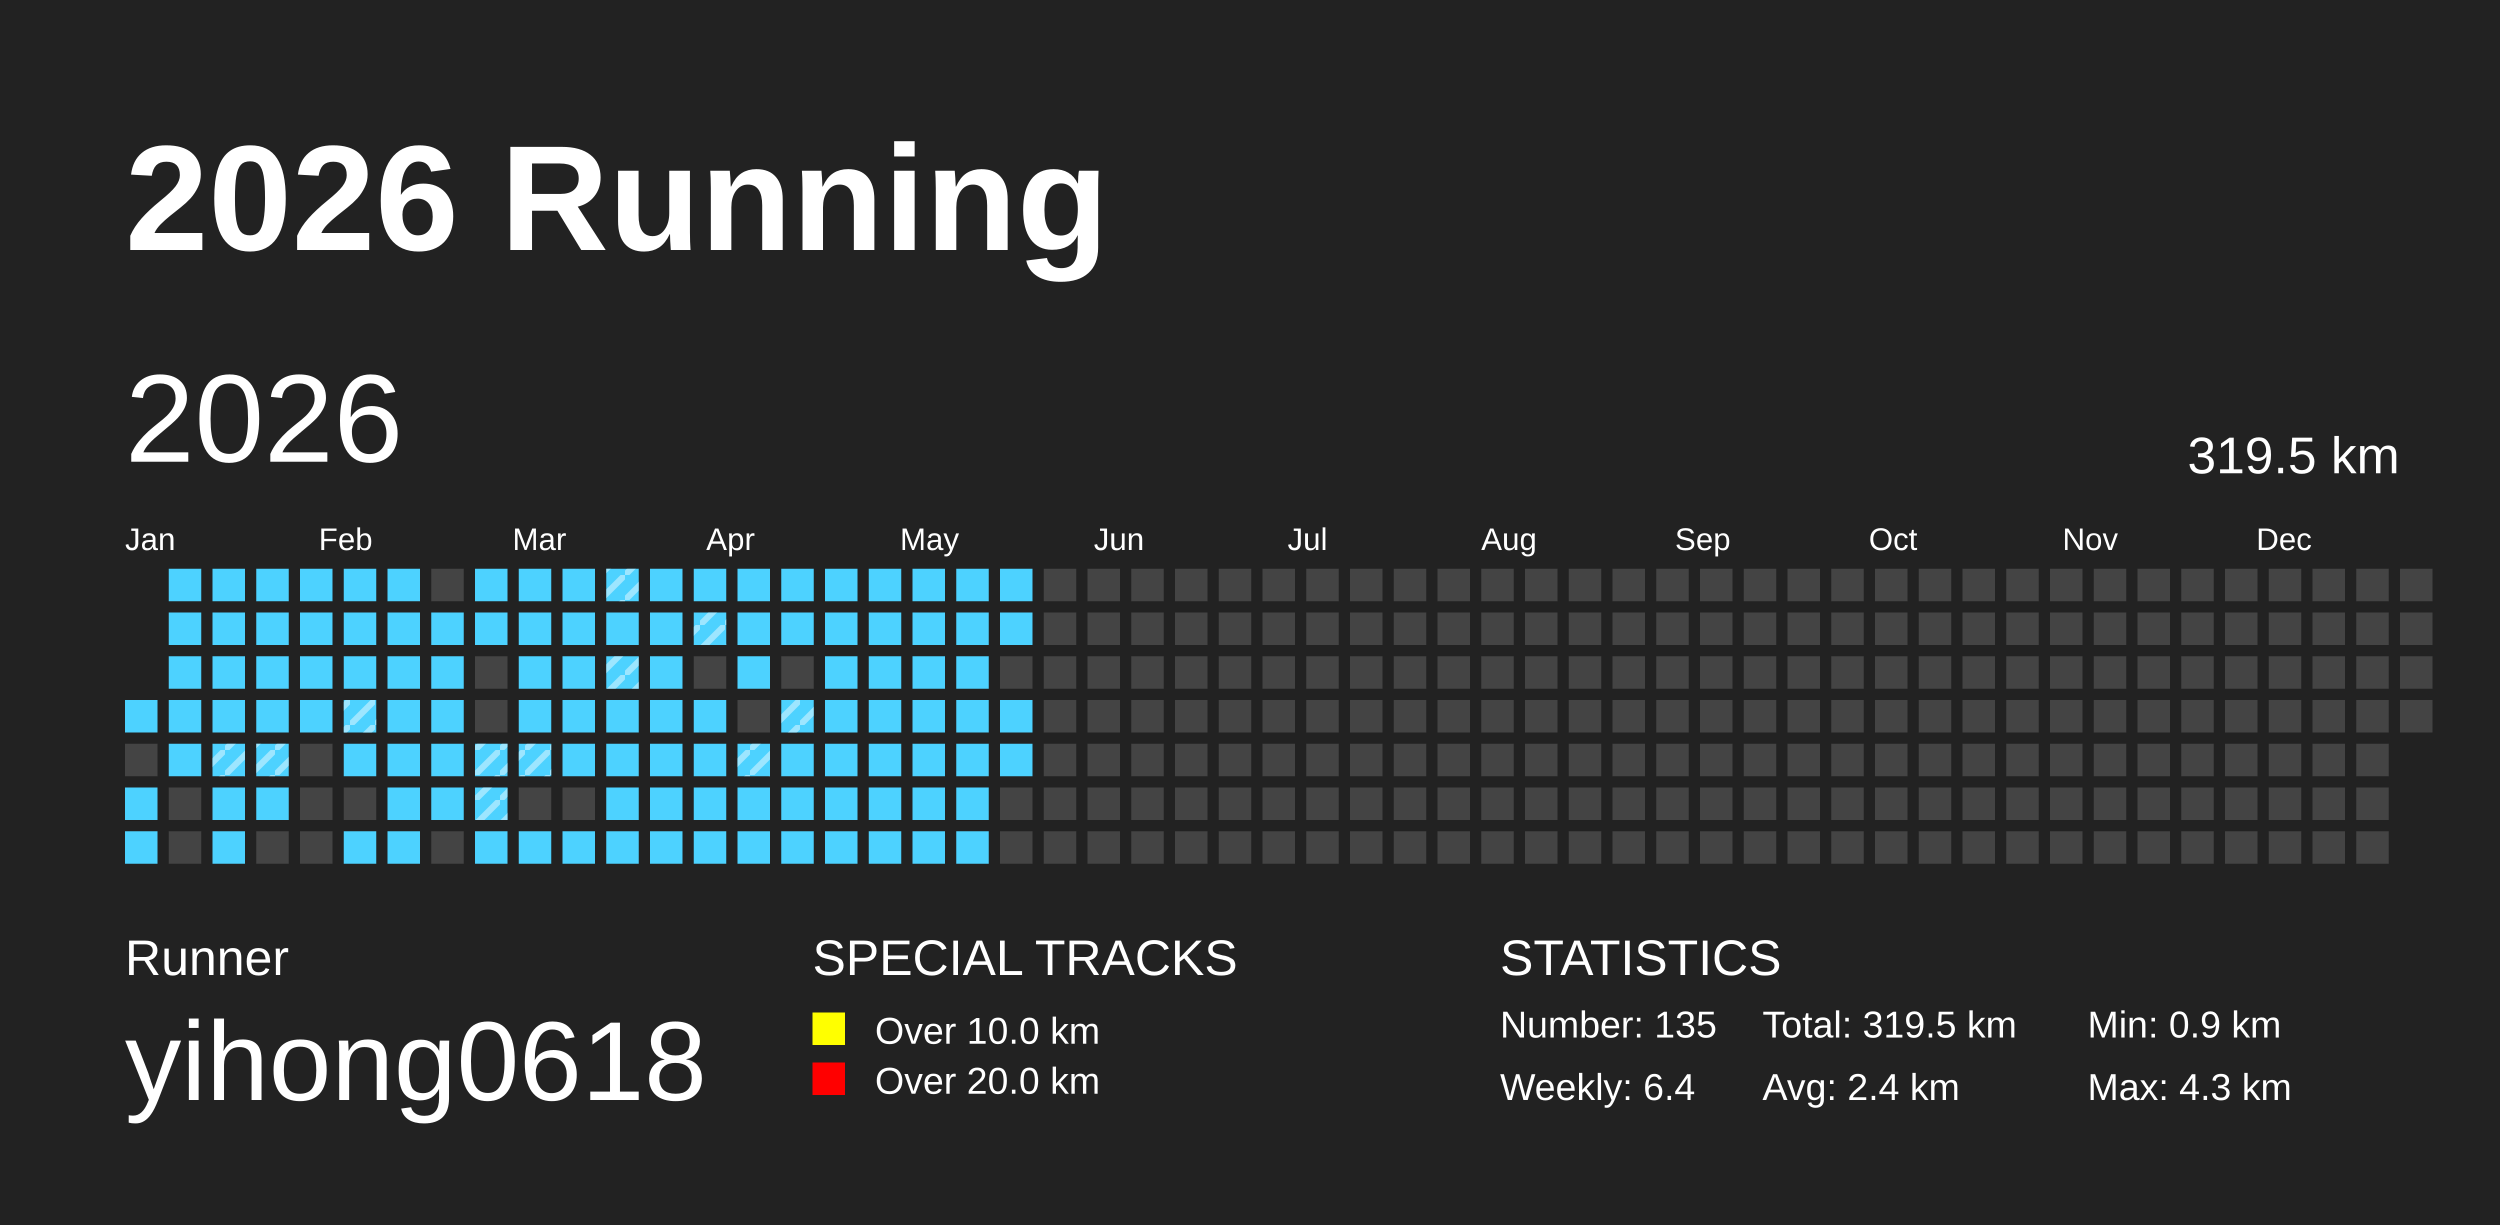
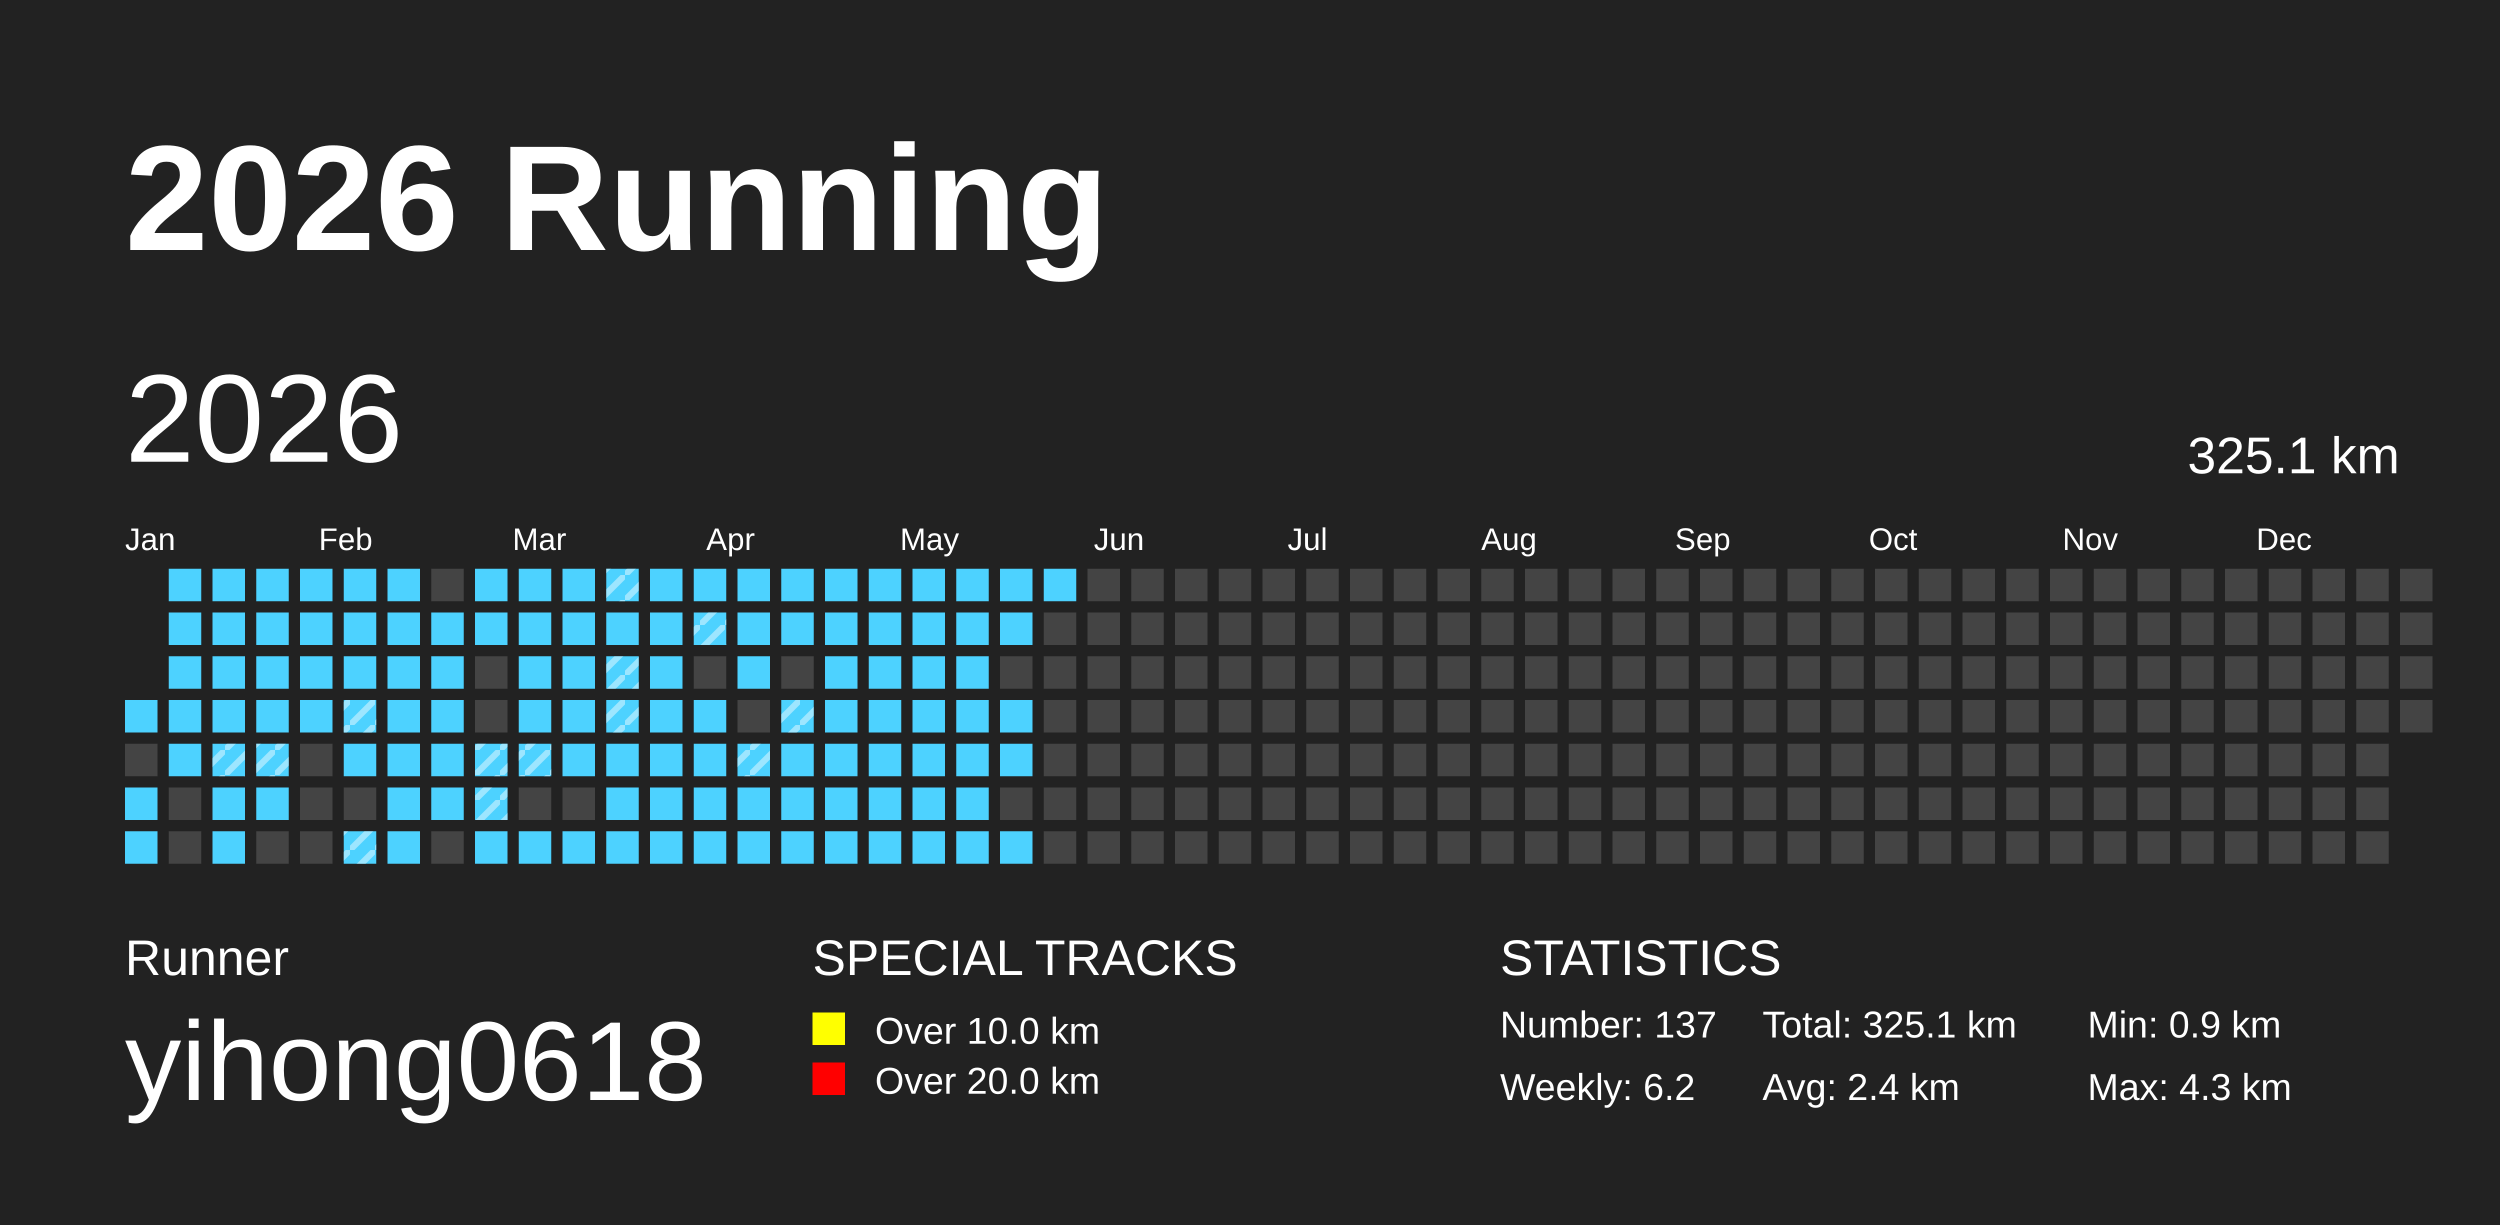
<svg xmlns="http://www.w3.org/2000/svg" baseProfile="full" height="98mm" version="1.1" viewBox="0,0,200,98" width="200mm">
  <defs>
    <pattern height="2" id="indoor-stripe" patternUnits="userSpaceOnUse" width="2">
      <line stroke="white" stroke-opacity="0.45" stroke-width="0.5" x1="0" x2="2" y1="2" y2="0" />
    </pattern>
  </defs>
  <rect fill="#222222" height="98" width="200" x="0" y="0" />
  <text fill="#FFFFFF" style="font-size:12px; font-family:Arial; font-weight:bold;" x="10" y="20">2026 Running</text>
  <text fill="#FFFFFF" style="font-size:4px; font-family:Arial" x="10" y="78">Runner</text>
  <text fill="#FFFFFF" style="font-size:9px; font-family:Arial" x="10" y="88">yihong0618</text>
  <text fill="#FFFFFF" style="font-size:4px; font-family:Arial" x="65" y="78">SPECIAL TRACKS</text>
  <rect fill="yellow" height="2.6" width="2.6" x="65" y="81" />
  <text fill="#FFFFFF" style="font-size:3px; font-family:Arial" x="70" y="83.5">Over 10.0 km</text>
  <rect fill="red" height="2.6" width="2.6" x="65" y="85" />
  <text fill="#FFFFFF" style="font-size:3px; font-family:Arial" x="70" y="87.5">Over 20.0 km</text>
  <text fill="#FFFFFF" style="font-size:4px; font-family:Arial" x="120" y="78">STATISTICS</text>
-   <text fill="#FFFFFF" style="font-size:3px; font-family:Arial" x="120" y="83">Number: 135</text>
-   <text fill="#FFFFFF" style="font-size:3px; font-family:Arial" x="120" y="88">Weekly: 6.4</text>
-   <text fill="#FFFFFF" style="font-size:3px; font-family:Arial" x="141" y="83">Total: 319.5 km</text>
+   <text fill="#FFFFFF" style="font-size:3px; font-family:Arial" x="120" y="83">Number: 137</text>
+   <text fill="#FFFFFF" style="font-size:3px; font-family:Arial" x="120" y="88">Weekly: 6.2</text>
+   <text fill="#FFFFFF" style="font-size:3px; font-family:Arial" x="141" y="83">Total: 325.1 km</text>
  <text fill="#FFFFFF" style="font-size:3px; font-family:Arial" x="141" y="88">Avg: 2.4 km</text>
  <text fill="#FFFFFF" style="font-size:3px; font-family:Arial" x="167" y="83">Min: 0.9 km</text>
  <text fill="#FFFFFF" style="font-size:3px; font-family:Arial" x="167" y="88">Max: 4.3 km</text>
  <text dominant-baseline="hanging" fill="#FFFFFF" style="font-size:10.0px; font-family:Arial;" x="10" y="30">2026</text>
-   <text dominant-baseline="hanging" fill="#FFFFFF" style="font-size:4.125px; font-family:Arial;" x="175" y="35">319.5 km</text>
+   <text dominant-baseline="hanging" fill="#FFFFFF" style="font-size:4.125px; font-family:Arial;" x="175" y="35">325.1 km</text>
  <text fill="#FFFFFF" style="font-size:2.5px; font-family:Arial" x="10.0" y="44">Jan</text>
  <text fill="#FFFFFF" style="font-size:2.5px; font-family:Arial" x="25.5" y="44">Feb</text>
  <text fill="#FFFFFF" style="font-size:2.5px; font-family:Arial" x="41.0" y="44">Mar</text>
  <text fill="#FFFFFF" style="font-size:2.5px; font-family:Arial" x="56.5" y="44">Apr</text>
  <text fill="#FFFFFF" style="font-size:2.5px; font-family:Arial" x="72.0" y="44">May</text>
  <text fill="#FFFFFF" style="font-size:2.5px; font-family:Arial" x="87.5" y="44">Jun</text>
  <text fill="#FFFFFF" style="font-size:2.5px; font-family:Arial" x="103.0" y="44">Jul</text>
  <text fill="#FFFFFF" style="font-size:2.5px; font-family:Arial" x="118.5" y="44">Aug</text>
  <text fill="#FFFFFF" style="font-size:2.5px; font-family:Arial" x="134.0" y="44">Sep</text>
  <text fill="#FFFFFF" style="font-size:2.5px; font-family:Arial" x="149.5" y="44">Oct</text>
  <text fill="#FFFFFF" style="font-size:2.5px; font-family:Arial" x="165.0" y="44">Nov</text>
  <text fill="#FFFFFF" style="font-size:2.5px; font-family:Arial" x="180.5" y="44">Dec</text>
  <rect fill="#4DD2FF" height="2.6" width="2.6" x="10.0" y="56.0" />
  <rect fill="#444444" height="2.6" width="2.6" x="10.0" y="59.5" />
  <rect fill="#4DD2FF" height="2.6" width="2.6" x="10.0" y="63.0" />
  <rect fill="#4DD2FF" height="2.6" width="2.6" x="10.0" y="66.5" />
  <rect fill="#4DD2FF" height="2.6" width="2.6" x="13.5" y="45.5" />
  <rect fill="#4DD2FF" height="2.6" width="2.6" x="13.5" y="49.0" />
  <rect fill="#4DD2FF" height="2.6" width="2.6" x="13.5" y="52.5" />
  <rect fill="#4DD2FF" height="2.6" width="2.6" x="13.5" y="56.0" />
  <rect fill="#4DD2FF" height="2.6" width="2.6" x="13.5" y="59.5" />
  <rect fill="#444444" height="2.6" width="2.6" x="13.5" y="63.0" />
  <rect fill="#444444" height="2.6" width="2.6" x="13.5" y="66.5" />
  <rect fill="#4DD2FF" height="2.6" width="2.6" x="17.0" y="45.5" />
  <rect fill="#4DD2FF" height="2.6" width="2.6" x="17.0" y="49.0" />
  <rect fill="#4DD2FF" height="2.6" width="2.6" x="17.0" y="52.5" />
  <rect fill="#4DD2FF" height="2.6" width="2.6" x="17.0" y="56.0" />
  <rect fill="#4DD2FF" height="2.6" width="2.6" x="17.0" y="59.5" />
  <rect fill="url(#indoor-stripe)" height="2.6" style="pointer-events: none;" width="2.6" x="17.0" y="59.5" />
  <rect fill="#4DD2FF" height="2.6" width="2.6" x="17.0" y="63.0" />
  <rect fill="#4DD2FF" height="2.6" width="2.6" x="17.0" y="66.5" />
  <rect fill="#4DD2FF" height="2.6" width="2.6" x="20.5" y="45.5" />
  <rect fill="#4DD2FF" height="2.6" width="2.6" x="20.5" y="49.0" />
  <rect fill="#4DD2FF" height="2.6" width="2.6" x="20.5" y="52.5" />
  <rect fill="#4DD2FF" height="2.6" width="2.6" x="20.5" y="56.0" />
  <rect fill="#4DD2FF" height="2.6" width="2.6" x="20.5" y="59.5" />
  <rect fill="url(#indoor-stripe)" height="2.6" style="pointer-events: none;" width="2.6" x="20.5" y="59.5" />
  <rect fill="#4DD2FF" height="2.6" width="2.6" x="20.5" y="63.0" />
  <rect fill="#444444" height="2.6" width="2.6" x="20.5" y="66.5" />
  <rect fill="#4DD2FF" height="2.6" width="2.6" x="24.0" y="45.5" />
  <rect fill="#4DD2FF" height="2.6" width="2.6" x="24.0" y="49.0" />
  <rect fill="#4DD2FF" height="2.6" width="2.6" x="24.0" y="52.5" />
  <rect fill="#4DD2FF" height="2.6" width="2.6" x="24.0" y="56.0" />
  <rect fill="#444444" height="2.6" width="2.6" x="24.0" y="59.5" />
  <rect fill="#444444" height="2.6" width="2.6" x="24.0" y="63.0" />
  <rect fill="#444444" height="2.6" width="2.6" x="24.0" y="66.5" />
  <rect fill="#4DD2FF" height="2.6" width="2.6" x="27.5" y="45.5" />
  <rect fill="#4DD2FF" height="2.6" width="2.6" x="27.5" y="49.0" />
  <rect fill="#4DD2FF" height="2.6" width="2.6" x="27.5" y="52.5" />
  <rect fill="#4DD2FF" height="2.6" width="2.6" x="27.5" y="56.0" />
  <rect fill="url(#indoor-stripe)" height="2.6" style="pointer-events: none;" width="2.6" x="27.5" y="56.0" />
  <rect fill="#4DD2FF" height="2.6" width="2.6" x="27.5" y="59.5" />
  <rect fill="#444444" height="2.6" width="2.6" x="27.5" y="63.0" />
  <rect fill="#4DD2FF" height="2.6" width="2.6" x="27.5" y="66.5" />
+   <rect fill="url(#indoor-stripe)" height="2.6" style="pointer-events: none;" width="2.6" x="27.5" y="66.5" />
  <rect fill="#4DD2FF" height="2.6" width="2.6" x="31.0" y="45.5" />
  <rect fill="#4DD2FF" height="2.6" width="2.6" x="31.0" y="49.0" />
  <rect fill="#4DD2FF" height="2.6" width="2.6" x="31.0" y="52.5" />
  <rect fill="#4DD2FF" height="2.6" width="2.6" x="31.0" y="56.0" />
  <rect fill="#4DD2FF" height="2.6" width="2.6" x="31.0" y="59.5" />
  <rect fill="#4DD2FF" height="2.6" width="2.6" x="31.0" y="63.0" />
  <rect fill="#4DD2FF" height="2.6" width="2.6" x="31.0" y="66.5" />
  <rect fill="#444444" height="2.6" width="2.6" x="34.5" y="45.5" />
  <rect fill="#4DD2FF" height="2.6" width="2.6" x="34.5" y="49.0" />
  <rect fill="#4DD2FF" height="2.6" width="2.6" x="34.5" y="52.5" />
  <rect fill="#4DD2FF" height="2.6" width="2.6" x="34.5" y="56.0" />
  <rect fill="#4DD2FF" height="2.6" width="2.6" x="34.5" y="59.5" />
  <rect fill="#4DD2FF" height="2.6" width="2.6" x="34.5" y="63.0" />
  <rect fill="#444444" height="2.6" width="2.6" x="34.5" y="66.5" />
  <rect fill="#4DD2FF" height="2.6" width="2.6" x="38.0" y="45.5" />
  <rect fill="#4DD2FF" height="2.6" width="2.6" x="38.0" y="49.0" />
  <rect fill="#444444" height="2.6" width="2.6" x="38.0" y="52.5" />
  <rect fill="#444444" height="2.6" width="2.6" x="38.0" y="56.0" />
  <rect fill="#4DD2FF" height="2.6" width="2.6" x="38.0" y="59.5" />
  <rect fill="url(#indoor-stripe)" height="2.6" style="pointer-events: none;" width="2.6" x="38.0" y="59.5" />
  <rect fill="#4DD2FF" height="2.6" width="2.6" x="38.0" y="63.0" />
  <rect fill="url(#indoor-stripe)" height="2.6" style="pointer-events: none;" width="2.6" x="38.0" y="63.0" />
  <rect fill="#4DD2FF" height="2.6" width="2.6" x="38.0" y="66.5" />
  <rect fill="#4DD2FF" height="2.6" width="2.6" x="41.5" y="45.5" />
  <rect fill="#4DD2FF" height="2.6" width="2.6" x="41.5" y="49.0" />
  <rect fill="#4DD2FF" height="2.6" width="2.6" x="41.5" y="52.5" />
  <rect fill="#4DD2FF" height="2.6" width="2.6" x="41.5" y="56.0" />
  <rect fill="#4DD2FF" height="2.6" width="2.6" x="41.5" y="59.5" />
  <rect fill="url(#indoor-stripe)" height="2.6" style="pointer-events: none;" width="2.6" x="41.5" y="59.5" />
  <rect fill="#444444" height="2.6" width="2.6" x="41.5" y="63.0" />
  <rect fill="#4DD2FF" height="2.6" width="2.6" x="41.5" y="66.5" />
  <rect fill="#4DD2FF" height="2.6" width="2.6" x="45.0" y="45.5" />
  <rect fill="#4DD2FF" height="2.6" width="2.6" x="45.0" y="49.0" />
  <rect fill="#4DD2FF" height="2.6" width="2.6" x="45.0" y="52.5" />
  <rect fill="#4DD2FF" height="2.6" width="2.6" x="45.0" y="56.0" />
  <rect fill="#4DD2FF" height="2.6" width="2.6" x="45.0" y="59.5" />
  <rect fill="#444444" height="2.6" width="2.6" x="45.0" y="63.0" />
  <rect fill="#4DD2FF" height="2.6" width="2.6" x="45.0" y="66.5" />
  <rect fill="#4DD2FF" height="2.6" width="2.6" x="48.5" y="45.5" />
  <rect fill="url(#indoor-stripe)" height="2.6" style="pointer-events: none;" width="2.6" x="48.5" y="45.5" />
  <rect fill="#4DD2FF" height="2.6" width="2.6" x="48.5" y="49.0" />
  <rect fill="#4DD2FF" height="2.6" width="2.6" x="48.5" y="52.5" />
  <rect fill="url(#indoor-stripe)" height="2.6" style="pointer-events: none;" width="2.6" x="48.5" y="52.5" />
  <rect fill="#4DD2FF" height="2.6" width="2.6" x="48.5" y="56.0" />
+   <rect fill="url(#indoor-stripe)" height="2.6" style="pointer-events: none;" width="2.6" x="48.5" y="56.0" />
  <rect fill="#4DD2FF" height="2.6" width="2.6" x="48.5" y="59.5" />
  <rect fill="#4DD2FF" height="2.6" width="2.6" x="48.5" y="63.0" />
  <rect fill="#4DD2FF" height="2.6" width="2.6" x="48.5" y="66.5" />
  <rect fill="#4DD2FF" height="2.6" width="2.6" x="52.0" y="45.5" />
  <rect fill="#4DD2FF" height="2.6" width="2.6" x="52.0" y="49.0" />
  <rect fill="#4DD2FF" height="2.6" width="2.6" x="52.0" y="52.5" />
  <rect fill="#4DD2FF" height="2.6" width="2.6" x="52.0" y="56.0" />
  <rect fill="#4DD2FF" height="2.6" width="2.6" x="52.0" y="59.5" />
  <rect fill="#4DD2FF" height="2.6" width="2.6" x="52.0" y="63.0" />
  <rect fill="#4DD2FF" height="2.6" width="2.6" x="52.0" y="66.5" />
  <rect fill="#4DD2FF" height="2.6" width="2.6" x="55.5" y="45.5" />
  <rect fill="#4DD2FF" height="2.6" width="2.6" x="55.5" y="49.0" />
  <rect fill="url(#indoor-stripe)" height="2.6" style="pointer-events: none;" width="2.6" x="55.5" y="49.0" />
  <rect fill="#444444" height="2.6" width="2.6" x="55.5" y="52.5" />
  <rect fill="#4DD2FF" height="2.6" width="2.6" x="55.5" y="56.0" />
  <rect fill="#4DD2FF" height="2.6" width="2.6" x="55.5" y="59.5" />
  <rect fill="#4DD2FF" height="2.6" width="2.6" x="55.5" y="63.0" />
  <rect fill="#4DD2FF" height="2.6" width="2.6" x="55.5" y="66.5" />
  <rect fill="#4DD2FF" height="2.6" width="2.6" x="59.0" y="45.5" />
  <rect fill="#4DD2FF" height="2.6" width="2.6" x="59.0" y="49.0" />
  <rect fill="#4DD2FF" height="2.6" width="2.6" x="59.0" y="52.5" />
  <rect fill="#444444" height="2.6" width="2.6" x="59.0" y="56.0" />
  <rect fill="#4DD2FF" height="2.6" width="2.6" x="59.0" y="59.5" />
  <rect fill="url(#indoor-stripe)" height="2.6" style="pointer-events: none;" width="2.6" x="59.0" y="59.5" />
  <rect fill="#4DD2FF" height="2.6" width="2.6" x="59.0" y="63.0" />
  <rect fill="#4DD2FF" height="2.6" width="2.6" x="59.0" y="66.5" />
  <rect fill="#4DD2FF" height="2.6" width="2.6" x="62.5" y="45.5" />
  <rect fill="#4DD2FF" height="2.6" width="2.6" x="62.5" y="49.0" />
  <rect fill="#444444" height="2.6" width="2.6" x="62.5" y="52.5" />
  <rect fill="#4DD2FF" height="2.6" width="2.6" x="62.5" y="56.0" />
  <rect fill="url(#indoor-stripe)" height="2.6" style="pointer-events: none;" width="2.6" x="62.5" y="56.0" />
  <rect fill="#4DD2FF" height="2.6" width="2.6" x="62.5" y="59.5" />
  <rect fill="#4DD2FF" height="2.6" width="2.6" x="62.5" y="63.0" />
  <rect fill="#4DD2FF" height="2.6" width="2.6" x="62.5" y="66.5" />
  <rect fill="#4DD2FF" height="2.6" width="2.6" x="66.0" y="45.5" />
  <rect fill="#4DD2FF" height="2.6" width="2.6" x="66.0" y="49.0" />
  <rect fill="#4DD2FF" height="2.6" width="2.6" x="66.0" y="52.5" />
  <rect fill="#4DD2FF" height="2.6" width="2.6" x="66.0" y="56.0" />
  <rect fill="#4DD2FF" height="2.6" width="2.6" x="66.0" y="59.5" />
  <rect fill="#4DD2FF" height="2.6" width="2.6" x="66.0" y="63.0" />
  <rect fill="#4DD2FF" height="2.6" width="2.6" x="66.0" y="66.5" />
  <rect fill="#4DD2FF" height="2.6" width="2.6" x="69.5" y="45.5" />
  <rect fill="#4DD2FF" height="2.6" width="2.6" x="69.5" y="49.0" />
  <rect fill="#4DD2FF" height="2.6" width="2.6" x="69.5" y="52.5" />
  <rect fill="#4DD2FF" height="2.6" width="2.6" x="69.5" y="56.0" />
  <rect fill="#4DD2FF" height="2.6" width="2.6" x="69.5" y="59.5" />
  <rect fill="#4DD2FF" height="2.6" width="2.6" x="69.5" y="63.0" />
  <rect fill="#4DD2FF" height="2.6" width="2.6" x="69.5" y="66.5" />
  <rect fill="#4DD2FF" height="2.6" width="2.6" x="73.0" y="45.5" />
  <rect fill="#4DD2FF" height="2.6" width="2.6" x="73.0" y="49.0" />
  <rect fill="#4DD2FF" height="2.6" width="2.6" x="73.0" y="52.5" />
  <rect fill="#4DD2FF" height="2.6" width="2.6" x="73.0" y="56.0" />
  <rect fill="#4DD2FF" height="2.6" width="2.6" x="73.0" y="59.5" />
  <rect fill="#4DD2FF" height="2.6" width="2.6" x="73.0" y="63.0" />
  <rect fill="#4DD2FF" height="2.6" width="2.6" x="73.0" y="66.5" />
  <rect fill="#4DD2FF" height="2.6" width="2.6" x="76.5" y="45.5" />
  <rect fill="#4DD2FF" height="2.6" width="2.6" x="76.5" y="49.0" />
  <rect fill="#4DD2FF" height="2.6" width="2.6" x="76.5" y="52.5" />
  <rect fill="#4DD2FF" height="2.6" width="2.6" x="76.5" y="56.0" />
  <rect fill="#4DD2FF" height="2.6" width="2.6" x="76.5" y="59.5" />
  <rect fill="#4DD2FF" height="2.6" width="2.6" x="76.5" y="63.0" />
  <rect fill="#4DD2FF" height="2.6" width="2.6" x="76.5" y="66.5" />
  <rect fill="#4DD2FF" height="2.6" width="2.6" x="80.0" y="45.5" />
  <rect fill="#4DD2FF" height="2.6" width="2.6" x="80.0" y="49.0" />
  <rect fill="#444444" height="2.6" width="2.6" x="80.0" y="52.5" />
  <rect fill="#4DD2FF" height="2.6" width="2.6" x="80.0" y="56.0" />
  <rect fill="#4DD2FF" height="2.6" width="2.6" x="80.0" y="59.5" />
  <rect fill="#444444" height="2.6" width="2.6" x="80.0" y="63.0" />
-   <rect fill="#444444" height="2.6" width="2.6" x="80.0" y="66.5" />
-   <rect fill="#444444" height="2.6" width="2.6" x="83.5" y="45.5" />
+   <rect fill="#4DD2FF" height="2.6" width="2.6" x="80.0" y="66.5" />
+   <rect fill="#4DD2FF" height="2.6" width="2.6" x="83.5" y="45.5" />
  <rect fill="#444444" height="2.6" width="2.6" x="83.5" y="49.0" />
  <rect fill="#444444" height="2.6" width="2.6" x="83.5" y="52.5" />
  <rect fill="#444444" height="2.6" width="2.6" x="83.5" y="56.0" />
  <rect fill="#444444" height="2.6" width="2.6" x="83.5" y="59.5" />
  <rect fill="#444444" height="2.6" width="2.6" x="83.5" y="63.0" />
  <rect fill="#444444" height="2.6" width="2.6" x="83.5" y="66.5" />
  <rect fill="#444444" height="2.6" width="2.6" x="87.0" y="45.5" />
  <rect fill="#444444" height="2.6" width="2.6" x="87.0" y="49.0" />
  <rect fill="#444444" height="2.6" width="2.6" x="87.0" y="52.5" />
  <rect fill="#444444" height="2.6" width="2.6" x="87.0" y="56.0" />
  <rect fill="#444444" height="2.6" width="2.6" x="87.0" y="59.5" />
  <rect fill="#444444" height="2.6" width="2.6" x="87.0" y="63.0" />
  <rect fill="#444444" height="2.6" width="2.6" x="87.0" y="66.5" />
  <rect fill="#444444" height="2.6" width="2.6" x="90.5" y="45.5" />
  <rect fill="#444444" height="2.6" width="2.6" x="90.5" y="49.0" />
  <rect fill="#444444" height="2.6" width="2.6" x="90.5" y="52.5" />
  <rect fill="#444444" height="2.6" width="2.6" x="90.5" y="56.0" />
  <rect fill="#444444" height="2.6" width="2.6" x="90.5" y="59.5" />
  <rect fill="#444444" height="2.6" width="2.6" x="90.5" y="63.0" />
  <rect fill="#444444" height="2.6" width="2.6" x="90.5" y="66.5" />
  <rect fill="#444444" height="2.6" width="2.6" x="94.0" y="45.5" />
  <rect fill="#444444" height="2.6" width="2.6" x="94.0" y="49.0" />
  <rect fill="#444444" height="2.6" width="2.6" x="94.0" y="52.5" />
  <rect fill="#444444" height="2.6" width="2.6" x="94.0" y="56.0" />
  <rect fill="#444444" height="2.6" width="2.6" x="94.0" y="59.5" />
  <rect fill="#444444" height="2.6" width="2.6" x="94.0" y="63.0" />
  <rect fill="#444444" height="2.6" width="2.6" x="94.0" y="66.5" />
  <rect fill="#444444" height="2.6" width="2.6" x="97.5" y="45.5" />
  <rect fill="#444444" height="2.6" width="2.6" x="97.5" y="49.0" />
  <rect fill="#444444" height="2.6" width="2.6" x="97.5" y="52.5" />
  <rect fill="#444444" height="2.6" width="2.6" x="97.5" y="56.0" />
  <rect fill="#444444" height="2.6" width="2.6" x="97.5" y="59.5" />
  <rect fill="#444444" height="2.6" width="2.6" x="97.5" y="63.0" />
  <rect fill="#444444" height="2.6" width="2.6" x="97.5" y="66.5" />
  <rect fill="#444444" height="2.6" width="2.6" x="101.0" y="45.5" />
  <rect fill="#444444" height="2.6" width="2.6" x="101.0" y="49.0" />
  <rect fill="#444444" height="2.6" width="2.6" x="101.0" y="52.5" />
  <rect fill="#444444" height="2.6" width="2.6" x="101.0" y="56.0" />
  <rect fill="#444444" height="2.6" width="2.6" x="101.0" y="59.5" />
  <rect fill="#444444" height="2.6" width="2.6" x="101.0" y="63.0" />
  <rect fill="#444444" height="2.6" width="2.6" x="101.0" y="66.5" />
  <rect fill="#444444" height="2.6" width="2.6" x="104.5" y="45.5" />
  <rect fill="#444444" height="2.6" width="2.6" x="104.5" y="49.0" />
  <rect fill="#444444" height="2.6" width="2.6" x="104.5" y="52.5" />
  <rect fill="#444444" height="2.6" width="2.6" x="104.5" y="56.0" />
  <rect fill="#444444" height="2.6" width="2.6" x="104.5" y="59.5" />
  <rect fill="#444444" height="2.6" width="2.6" x="104.5" y="63.0" />
  <rect fill="#444444" height="2.6" width="2.6" x="104.5" y="66.5" />
  <rect fill="#444444" height="2.6" width="2.6" x="108.0" y="45.5" />
  <rect fill="#444444" height="2.6" width="2.6" x="108.0" y="49.0" />
  <rect fill="#444444" height="2.6" width="2.6" x="108.0" y="52.5" />
  <rect fill="#444444" height="2.6" width="2.6" x="108.0" y="56.0" />
  <rect fill="#444444" height="2.6" width="2.6" x="108.0" y="59.5" />
  <rect fill="#444444" height="2.6" width="2.6" x="108.0" y="63.0" />
  <rect fill="#444444" height="2.6" width="2.6" x="108.0" y="66.5" />
  <rect fill="#444444" height="2.6" width="2.6" x="111.5" y="45.5" />
  <rect fill="#444444" height="2.6" width="2.6" x="111.5" y="49.0" />
  <rect fill="#444444" height="2.6" width="2.6" x="111.5" y="52.5" />
  <rect fill="#444444" height="2.6" width="2.6" x="111.5" y="56.0" />
  <rect fill="#444444" height="2.6" width="2.6" x="111.5" y="59.5" />
  <rect fill="#444444" height="2.6" width="2.6" x="111.5" y="63.0" />
  <rect fill="#444444" height="2.6" width="2.6" x="111.5" y="66.5" />
  <rect fill="#444444" height="2.6" width="2.6" x="115.0" y="45.5" />
  <rect fill="#444444" height="2.6" width="2.6" x="115.0" y="49.0" />
  <rect fill="#444444" height="2.6" width="2.6" x="115.0" y="52.5" />
  <rect fill="#444444" height="2.6" width="2.6" x="115.0" y="56.0" />
  <rect fill="#444444" height="2.6" width="2.6" x="115.0" y="59.5" />
  <rect fill="#444444" height="2.6" width="2.6" x="115.0" y="63.0" />
  <rect fill="#444444" height="2.6" width="2.6" x="115.0" y="66.5" />
  <rect fill="#444444" height="2.6" width="2.6" x="118.5" y="45.5" />
  <rect fill="#444444" height="2.6" width="2.6" x="118.5" y="49.0" />
  <rect fill="#444444" height="2.6" width="2.6" x="118.5" y="52.5" />
  <rect fill="#444444" height="2.6" width="2.6" x="118.5" y="56.0" />
  <rect fill="#444444" height="2.6" width="2.6" x="118.5" y="59.5" />
  <rect fill="#444444" height="2.6" width="2.6" x="118.5" y="63.0" />
  <rect fill="#444444" height="2.6" width="2.6" x="118.5" y="66.5" />
  <rect fill="#444444" height="2.6" width="2.6" x="122.0" y="45.5" />
  <rect fill="#444444" height="2.6" width="2.6" x="122.0" y="49.0" />
  <rect fill="#444444" height="2.6" width="2.6" x="122.0" y="52.5" />
  <rect fill="#444444" height="2.6" width="2.6" x="122.0" y="56.0" />
  <rect fill="#444444" height="2.6" width="2.6" x="122.0" y="59.5" />
  <rect fill="#444444" height="2.6" width="2.6" x="122.0" y="63.0" />
  <rect fill="#444444" height="2.6" width="2.6" x="122.0" y="66.5" />
  <rect fill="#444444" height="2.6" width="2.6" x="125.5" y="45.5" />
  <rect fill="#444444" height="2.6" width="2.6" x="125.5" y="49.0" />
  <rect fill="#444444" height="2.6" width="2.6" x="125.5" y="52.5" />
  <rect fill="#444444" height="2.6" width="2.6" x="125.5" y="56.0" />
  <rect fill="#444444" height="2.6" width="2.6" x="125.5" y="59.5" />
  <rect fill="#444444" height="2.6" width="2.6" x="125.5" y="63.0" />
  <rect fill="#444444" height="2.6" width="2.6" x="125.5" y="66.5" />
  <rect fill="#444444" height="2.6" width="2.6" x="129.0" y="45.5" />
  <rect fill="#444444" height="2.6" width="2.6" x="129.0" y="49.0" />
  <rect fill="#444444" height="2.6" width="2.6" x="129.0" y="52.5" />
  <rect fill="#444444" height="2.6" width="2.6" x="129.0" y="56.0" />
  <rect fill="#444444" height="2.6" width="2.6" x="129.0" y="59.5" />
  <rect fill="#444444" height="2.6" width="2.6" x="129.0" y="63.0" />
  <rect fill="#444444" height="2.6" width="2.6" x="129.0" y="66.5" />
  <rect fill="#444444" height="2.6" width="2.6" x="132.5" y="45.5" />
  <rect fill="#444444" height="2.6" width="2.6" x="132.5" y="49.0" />
  <rect fill="#444444" height="2.6" width="2.6" x="132.5" y="52.5" />
  <rect fill="#444444" height="2.6" width="2.6" x="132.5" y="56.0" />
  <rect fill="#444444" height="2.6" width="2.6" x="132.5" y="59.5" />
  <rect fill="#444444" height="2.6" width="2.6" x="132.5" y="63.0" />
  <rect fill="#444444" height="2.6" width="2.6" x="132.5" y="66.5" />
  <rect fill="#444444" height="2.6" width="2.6" x="136.0" y="45.5" />
  <rect fill="#444444" height="2.6" width="2.6" x="136.0" y="49.0" />
  <rect fill="#444444" height="2.6" width="2.6" x="136.0" y="52.5" />
  <rect fill="#444444" height="2.6" width="2.6" x="136.0" y="56.0" />
  <rect fill="#444444" height="2.6" width="2.6" x="136.0" y="59.5" />
  <rect fill="#444444" height="2.6" width="2.6" x="136.0" y="63.0" />
  <rect fill="#444444" height="2.6" width="2.6" x="136.0" y="66.5" />
  <rect fill="#444444" height="2.6" width="2.6" x="139.5" y="45.5" />
  <rect fill="#444444" height="2.6" width="2.6" x="139.5" y="49.0" />
  <rect fill="#444444" height="2.6" width="2.6" x="139.5" y="52.5" />
  <rect fill="#444444" height="2.6" width="2.6" x="139.5" y="56.0" />
  <rect fill="#444444" height="2.6" width="2.6" x="139.5" y="59.5" />
  <rect fill="#444444" height="2.6" width="2.6" x="139.5" y="63.0" />
  <rect fill="#444444" height="2.6" width="2.6" x="139.5" y="66.5" />
  <rect fill="#444444" height="2.6" width="2.6" x="143.0" y="45.5" />
  <rect fill="#444444" height="2.6" width="2.6" x="143.0" y="49.0" />
  <rect fill="#444444" height="2.6" width="2.6" x="143.0" y="52.5" />
  <rect fill="#444444" height="2.6" width="2.6" x="143.0" y="56.0" />
  <rect fill="#444444" height="2.6" width="2.6" x="143.0" y="59.5" />
  <rect fill="#444444" height="2.6" width="2.6" x="143.0" y="63.0" />
  <rect fill="#444444" height="2.6" width="2.6" x="143.0" y="66.5" />
  <rect fill="#444444" height="2.6" width="2.6" x="146.5" y="45.5" />
  <rect fill="#444444" height="2.6" width="2.6" x="146.5" y="49.0" />
  <rect fill="#444444" height="2.6" width="2.6" x="146.5" y="52.5" />
  <rect fill="#444444" height="2.6" width="2.6" x="146.5" y="56.0" />
  <rect fill="#444444" height="2.6" width="2.6" x="146.5" y="59.5" />
  <rect fill="#444444" height="2.6" width="2.6" x="146.5" y="63.0" />
  <rect fill="#444444" height="2.6" width="2.6" x="146.5" y="66.5" />
  <rect fill="#444444" height="2.6" width="2.6" x="150.0" y="45.5" />
  <rect fill="#444444" height="2.6" width="2.6" x="150.0" y="49.0" />
  <rect fill="#444444" height="2.6" width="2.6" x="150.0" y="52.5" />
  <rect fill="#444444" height="2.6" width="2.6" x="150.0" y="56.0" />
  <rect fill="#444444" height="2.6" width="2.6" x="150.0" y="59.5" />
  <rect fill="#444444" height="2.6" width="2.6" x="150.0" y="63.0" />
  <rect fill="#444444" height="2.6" width="2.6" x="150.0" y="66.5" />
  <rect fill="#444444" height="2.6" width="2.6" x="153.5" y="45.5" />
  <rect fill="#444444" height="2.6" width="2.6" x="153.5" y="49.0" />
  <rect fill="#444444" height="2.6" width="2.6" x="153.5" y="52.5" />
  <rect fill="#444444" height="2.6" width="2.6" x="153.5" y="56.0" />
  <rect fill="#444444" height="2.6" width="2.6" x="153.5" y="59.5" />
  <rect fill="#444444" height="2.6" width="2.6" x="153.5" y="63.0" />
  <rect fill="#444444" height="2.6" width="2.6" x="153.5" y="66.5" />
  <rect fill="#444444" height="2.6" width="2.6" x="157.0" y="45.5" />
  <rect fill="#444444" height="2.6" width="2.6" x="157.0" y="49.0" />
  <rect fill="#444444" height="2.6" width="2.6" x="157.0" y="52.5" />
  <rect fill="#444444" height="2.6" width="2.6" x="157.0" y="56.0" />
  <rect fill="#444444" height="2.6" width="2.6" x="157.0" y="59.5" />
  <rect fill="#444444" height="2.6" width="2.6" x="157.0" y="63.0" />
  <rect fill="#444444" height="2.6" width="2.6" x="157.0" y="66.5" />
  <rect fill="#444444" height="2.6" width="2.6" x="160.5" y="45.5" />
  <rect fill="#444444" height="2.6" width="2.6" x="160.5" y="49.0" />
  <rect fill="#444444" height="2.6" width="2.6" x="160.5" y="52.5" />
  <rect fill="#444444" height="2.6" width="2.6" x="160.5" y="56.0" />
  <rect fill="#444444" height="2.6" width="2.6" x="160.5" y="59.5" />
  <rect fill="#444444" height="2.6" width="2.6" x="160.5" y="63.0" />
  <rect fill="#444444" height="2.6" width="2.6" x="160.5" y="66.5" />
  <rect fill="#444444" height="2.6" width="2.6" x="164.0" y="45.5" />
  <rect fill="#444444" height="2.6" width="2.6" x="164.0" y="49.0" />
  <rect fill="#444444" height="2.6" width="2.6" x="164.0" y="52.5" />
  <rect fill="#444444" height="2.6" width="2.6" x="164.0" y="56.0" />
  <rect fill="#444444" height="2.6" width="2.6" x="164.0" y="59.5" />
  <rect fill="#444444" height="2.6" width="2.6" x="164.0" y="63.0" />
  <rect fill="#444444" height="2.6" width="2.6" x="164.0" y="66.5" />
  <rect fill="#444444" height="2.6" width="2.6" x="167.5" y="45.5" />
  <rect fill="#444444" height="2.6" width="2.6" x="167.5" y="49.0" />
  <rect fill="#444444" height="2.6" width="2.6" x="167.5" y="52.5" />
  <rect fill="#444444" height="2.6" width="2.6" x="167.5" y="56.0" />
  <rect fill="#444444" height="2.6" width="2.6" x="167.5" y="59.5" />
  <rect fill="#444444" height="2.6" width="2.6" x="167.5" y="63.0" />
  <rect fill="#444444" height="2.6" width="2.6" x="167.5" y="66.5" />
  <rect fill="#444444" height="2.6" width="2.6" x="171.0" y="45.5" />
  <rect fill="#444444" height="2.6" width="2.6" x="171.0" y="49.0" />
  <rect fill="#444444" height="2.6" width="2.6" x="171.0" y="52.5" />
  <rect fill="#444444" height="2.6" width="2.6" x="171.0" y="56.0" />
  <rect fill="#444444" height="2.6" width="2.6" x="171.0" y="59.5" />
  <rect fill="#444444" height="2.6" width="2.6" x="171.0" y="63.0" />
  <rect fill="#444444" height="2.6" width="2.6" x="171.0" y="66.5" />
  <rect fill="#444444" height="2.6" width="2.6" x="174.5" y="45.5" />
  <rect fill="#444444" height="2.6" width="2.6" x="174.5" y="49.0" />
  <rect fill="#444444" height="2.6" width="2.6" x="174.5" y="52.5" />
  <rect fill="#444444" height="2.6" width="2.6" x="174.5" y="56.0" />
  <rect fill="#444444" height="2.6" width="2.6" x="174.5" y="59.5" />
  <rect fill="#444444" height="2.6" width="2.6" x="174.5" y="63.0" />
  <rect fill="#444444" height="2.6" width="2.6" x="174.5" y="66.5" />
  <rect fill="#444444" height="2.6" width="2.6" x="178.0" y="45.5" />
  <rect fill="#444444" height="2.6" width="2.6" x="178.0" y="49.0" />
  <rect fill="#444444" height="2.6" width="2.6" x="178.0" y="52.5" />
  <rect fill="#444444" height="2.6" width="2.6" x="178.0" y="56.0" />
  <rect fill="#444444" height="2.6" width="2.6" x="178.0" y="59.5" />
  <rect fill="#444444" height="2.6" width="2.6" x="178.0" y="63.0" />
  <rect fill="#444444" height="2.6" width="2.6" x="178.0" y="66.5" />
  <rect fill="#444444" height="2.6" width="2.6" x="181.5" y="45.5" />
  <rect fill="#444444" height="2.6" width="2.6" x="181.5" y="49.0" />
  <rect fill="#444444" height="2.6" width="2.6" x="181.5" y="52.5" />
  <rect fill="#444444" height="2.6" width="2.6" x="181.5" y="56.0" />
  <rect fill="#444444" height="2.6" width="2.6" x="181.5" y="59.5" />
  <rect fill="#444444" height="2.6" width="2.6" x="181.5" y="63.0" />
  <rect fill="#444444" height="2.6" width="2.6" x="181.5" y="66.5" />
  <rect fill="#444444" height="2.6" width="2.6" x="185.0" y="45.5" />
  <rect fill="#444444" height="2.6" width="2.6" x="185.0" y="49.0" />
  <rect fill="#444444" height="2.6" width="2.6" x="185.0" y="52.5" />
  <rect fill="#444444" height="2.6" width="2.6" x="185.0" y="56.0" />
  <rect fill="#444444" height="2.6" width="2.6" x="185.0" y="59.5" />
  <rect fill="#444444" height="2.6" width="2.6" x="185.0" y="63.0" />
  <rect fill="#444444" height="2.6" width="2.6" x="185.0" y="66.5" />
  <rect fill="#444444" height="2.6" width="2.6" x="188.5" y="45.5" />
  <rect fill="#444444" height="2.6" width="2.6" x="188.5" y="49.0" />
  <rect fill="#444444" height="2.6" width="2.6" x="188.5" y="52.5" />
  <rect fill="#444444" height="2.6" width="2.6" x="188.5" y="56.0" />
  <rect fill="#444444" height="2.6" width="2.6" x="188.5" y="59.5" />
  <rect fill="#444444" height="2.6" width="2.6" x="188.5" y="63.0" />
  <rect fill="#444444" height="2.6" width="2.6" x="188.5" y="66.5" />
  <rect fill="#444444" height="2.6" width="2.6" x="192.0" y="45.5" />
  <rect fill="#444444" height="2.6" width="2.6" x="192.0" y="49.0" />
  <rect fill="#444444" height="2.6" width="2.6" x="192.0" y="52.5" />
  <rect fill="#444444" height="2.6" width="2.6" x="192.0" y="56.0" />
</svg>
